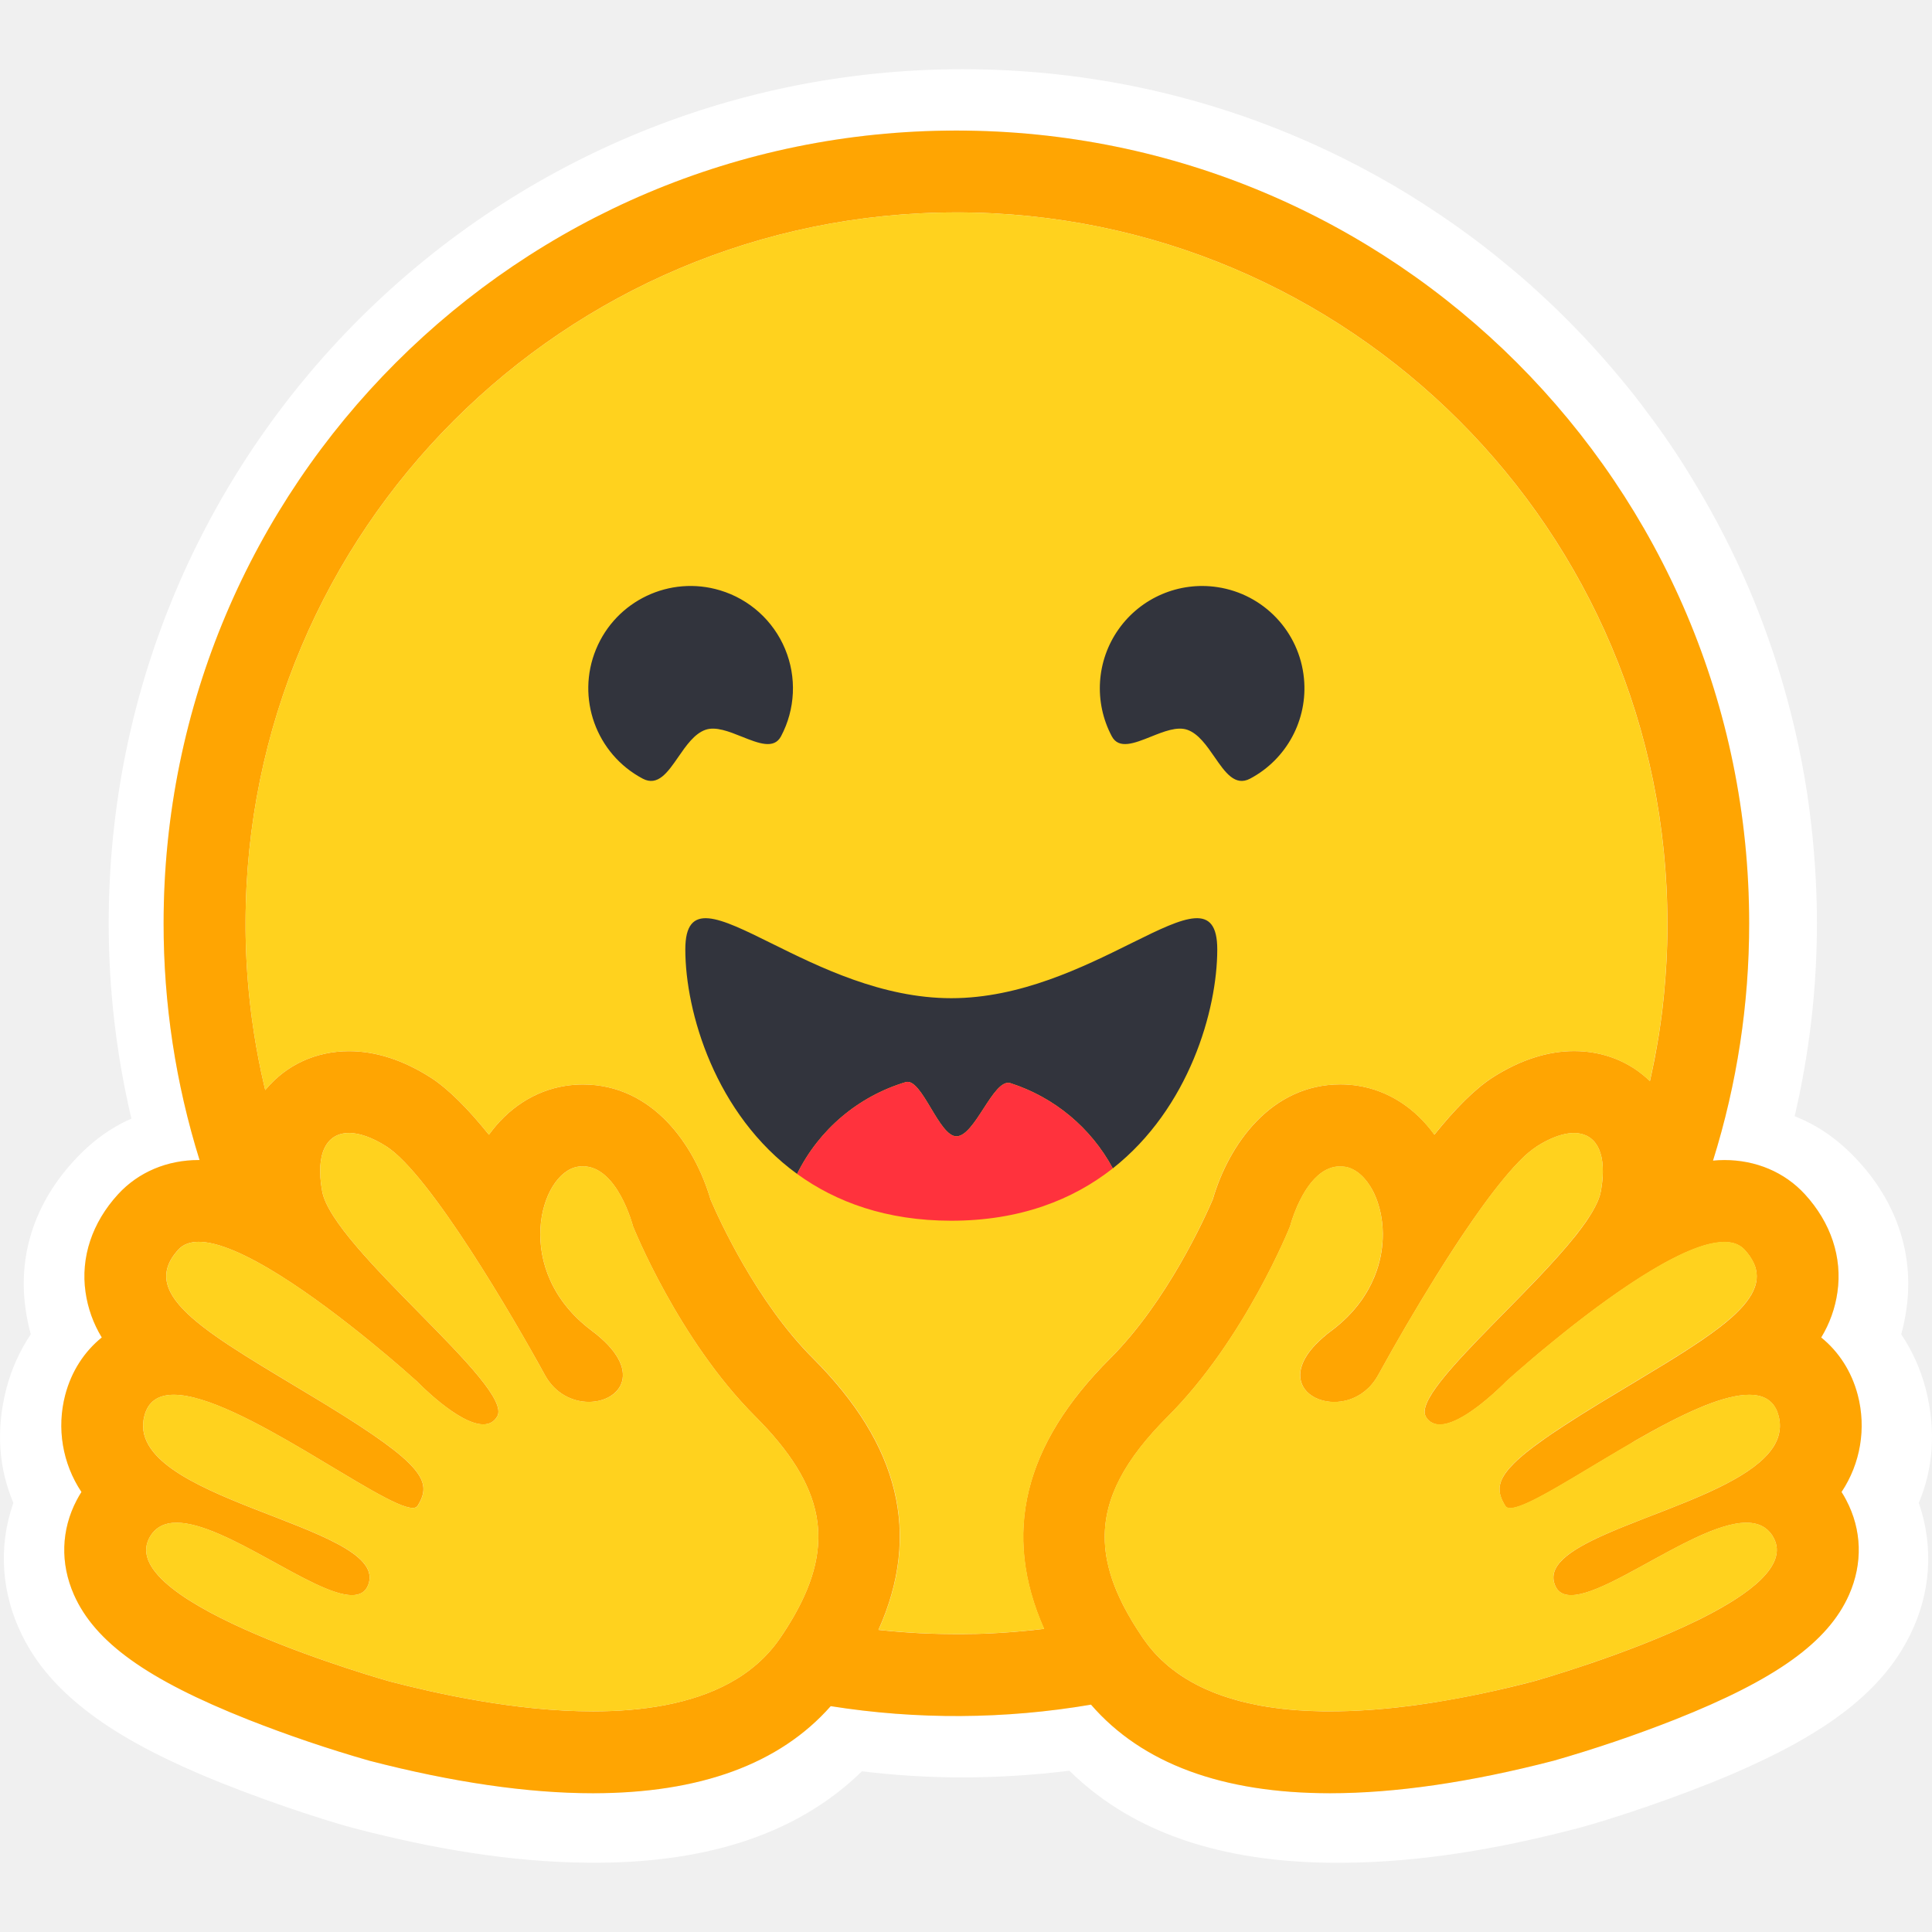
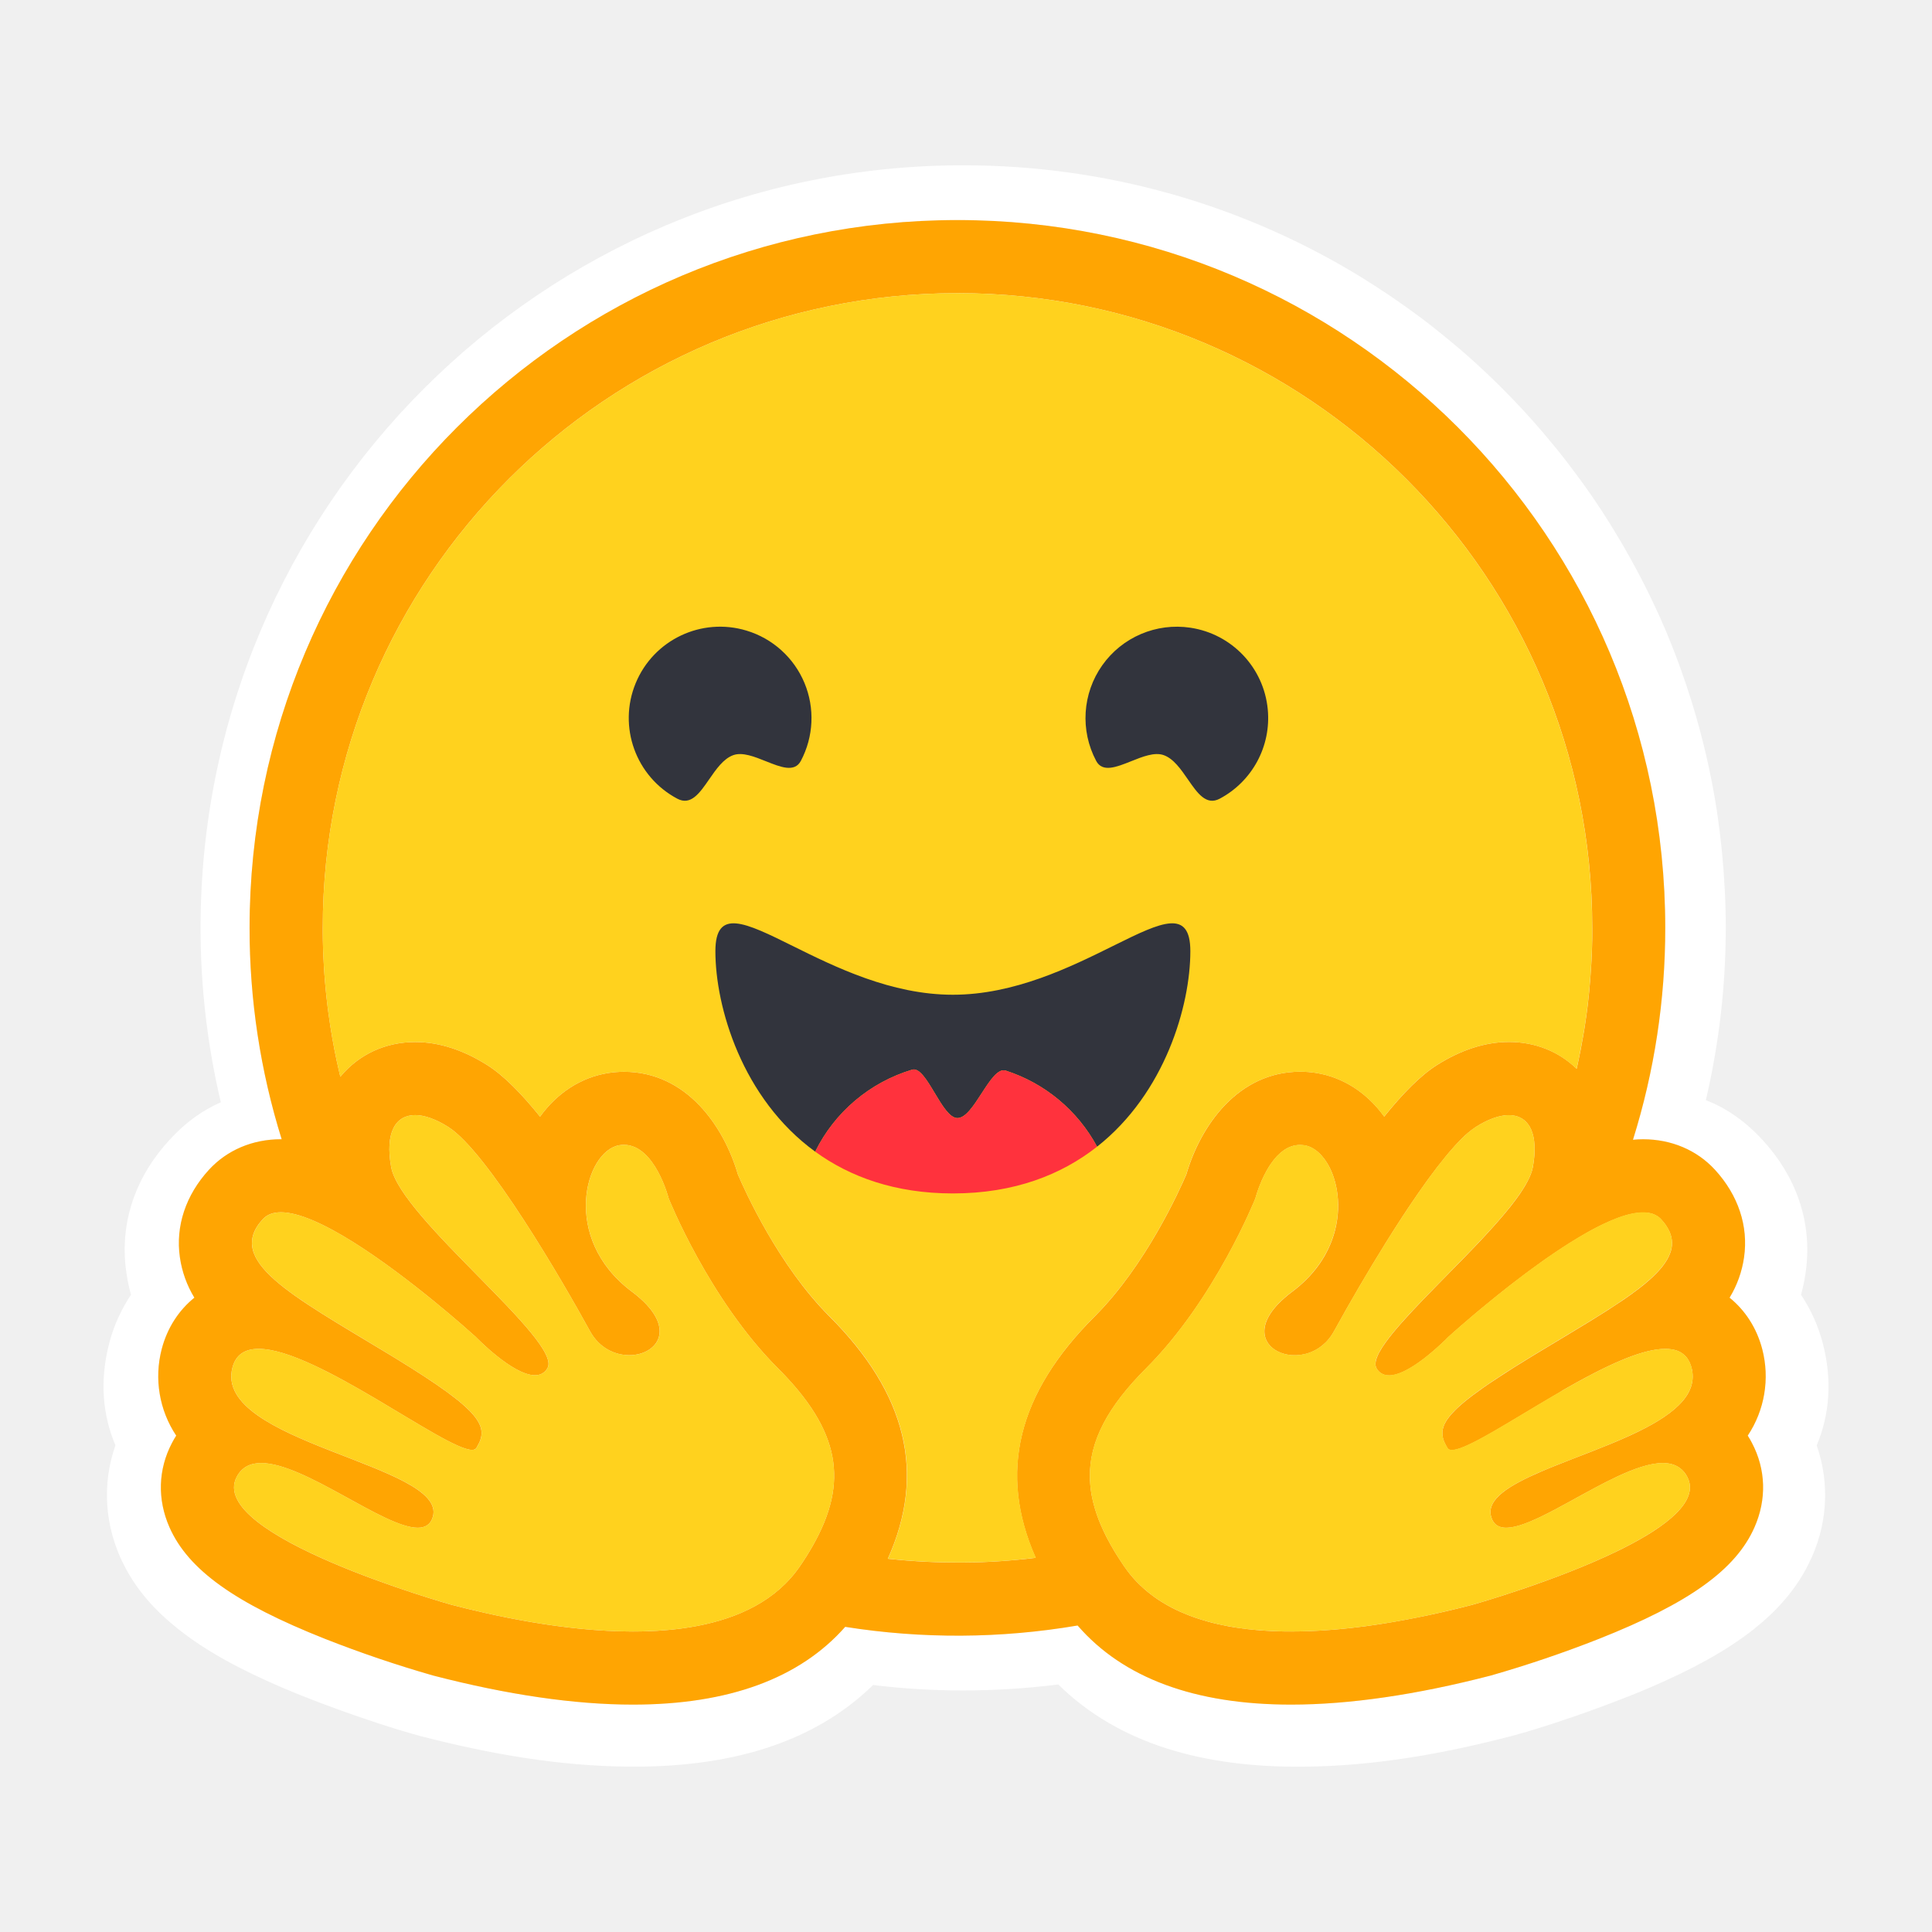
- <svg xmlns="http://www.w3.org/2000/svg" width="1em" height="1em" viewBox="0 0 128 128">
+ <svg xmlns="http://www.w3.org/2000/svg" viewBox="-7.68 -7.68 143.36 143.36">
  <path fill="#fff" d="M127.562 91.939a11.8 11.8 0 0 0-1.6-3.538q.234-.856.352-1.734c.516-3.714-.772-7.115-3.198-9.745c-1.315-1.437-2.724-2.386-4.216-2.969c.98-4.19 1.475-8.48 1.477-12.782c0-1.966-.11-3.892-.297-5.788a66 66 0 0 0-.353-2.834a56.6 56.6 0 0 0-1.896-8.21a57 57 0 0 0-1.898-5.205a57 57 0 0 0-3.754-7.305a51 51 0 0 0-3.05-4.513a43 43 0 0 0-1.68-2.142a56 56 0 0 0-5.614-5.895a44 44 0 0 0-2.06-1.779a51 51 0 0 0-2.129-1.68a60 60 0 0 0-4.513-3.05C84.568 7.568 74.524 4.585 63.79 4.585c-31.256 0-56.588 25.333-56.588 56.587a56.3 56.3 0 0 0 1.504 12.942c-1.342.583-2.629 1.492-3.822 2.806c-2.426 2.63-3.714 6.018-3.199 9.732q.118.886.353 1.748a11.8 11.8 0 0 0-1.6 3.539c-.745 2.834-.5 5.39.448 7.63c-1.03 2.928-.773 6.045.569 8.755c.976 1.98 2.372 3.511 4.094 4.88c2.046 1.627 4.608 3.009 7.698 4.335c3.687 1.573 8.187 3.05 10.233 3.592c5.287 1.368 10.356 2.236 15.493 2.278c7.32.068 13.622-1.653 18.135-6.057c2.217.271 4.449.407 6.682.406a58 58 0 0 0 7.06-.444c4.501 4.432 10.829 6.169 18.175 6.099c5.136-.041 10.205-.909 15.478-2.28c2.06-.541 6.559-2.018 10.247-3.59c3.09-1.329 5.652-2.711 7.712-4.336c1.709-1.369 3.104-2.9 4.08-4.879c1.356-2.71 1.6-5.828.583-8.755c.939-2.24 1.183-4.802.438-7.634zm-5.246 7.44c1.039 1.972 1.105 4.198.19 6.272c-1.39 3.143-4.842 5.62-11.546 8.277c-4.169 1.654-7.986 2.71-8.02 2.72c-5.514 1.43-10.5 2.157-14.817 2.157c-7.149 0-12.468-1.973-15.842-5.869a53.1 53.1 0 0 1-17.244.099c-3.378 3.83-8.667 5.77-15.755 5.77c-4.317 0-9.304-.727-14.818-2.157a88 88 0 0 1-8.02-2.72c-6.703-2.658-10.156-5.132-11.545-8.277c-.916-2.074-.85-4.3.189-6.271q.143-.275.309-.535a7.96 7.96 0 0 1-1.074-6.426c.412-1.568 1.264-2.872 2.422-3.809a7.9 7.9 0 0 1-1.076-2.997c-.333-2.308.434-4.612 2.157-6.492c1.342-1.462 3.24-2.267 5.34-2.267h.056a52.5 52.5 0 0 1-2.381-15.683c0-29.006 23.515-52.523 52.524-52.523c29.01 0 52.525 23.514 52.525 52.523a52.5 52.5 0 0 1-2.399 15.723q.38-.038.747-.038c2.1 0 3.998.805 5.34 2.267c1.723 1.878 2.49 4.184 2.156 6.492a7.9 7.9 0 0 1-1.074 2.997c1.157.937 2.01 2.24 2.421 3.808a7.96 7.96 0 0 1-1.073 6.427q.166.257.308.533z" />
  <path fill="#ffa502" d="M63.364 8.65c-29.008 0-52.525 23.513-52.525 52.522a52.5 52.5 0 0 0 2.382 15.683h-.056c-2.1 0-3.998.804-5.34 2.266c-1.723 1.878-2.49 4.186-2.157 6.493a7.9 7.9 0 0 0 1.075 2.997c-1.157.936-2.01 2.24-2.422 3.808a7.96 7.96 0 0 0 1.075 6.429q-.165.258-.31.534c-1.037 1.97-1.104 4.198-.188 6.272c1.39 3.142 4.843 5.619 11.547 8.277a88 88 0 0 0 8.018 2.719c5.514 1.43 10.502 2.157 14.819 2.157c7.089 0 12.377-1.94 15.755-5.77c5.715.906 11.54.872 17.245-.1c3.373 3.896 8.692 5.87 15.84 5.87c4.317 0 9.305-.727 14.818-2.157a88 88 0 0 0 8.02-2.72c6.704-2.657 10.157-5.134 11.546-8.276c.916-2.074.85-4.302-.19-6.272a6 6 0 0 0-.309-.534a7.96 7.96 0 0 0 1.074-6.428c-.412-1.568-1.265-2.871-2.421-3.808a7.9 7.9 0 0 0 1.074-2.997c.334-2.308-.433-4.613-2.157-6.493c-1.341-1.462-3.24-2.266-5.34-2.266a8 8 0 0 0-.746.038a52.5 52.5 0 0 0 2.395-15.722c0-29.006-23.516-52.522-52.522-52.522m.007 5.422c26.013 0 47.1 21.088 47.1 47.1v.608q0 .152-.004.304q-.002.125-.007.252q0 .113-.005.222c0 .095-.006.19-.01.286v.007l-.013.33l-.013.289l-.002.07l-.017.306q-.056.99-.15 1.98v.007l-.033.326l-.028.254l-.055.5l-.031.253l-.04.297l-.045.326q-.025.18-.053.361l-.042.286l-.051.323q-.026.16-.056.321l-.056.322a37 37 0 0 1-.31 1.596l-.067.315l-.07.315c-1.326-1.288-3.083-1.99-5.019-1.99c-1.757 0-3.563.581-5.37 1.728c-1.2.762-2.526 2.112-3.891 3.809c-1.265-1.754-3.035-2.92-5.058-3.239a7.5 7.5 0 0 0-1.168-.092c-4.623 0-7.404 4.012-8.456 7.62c-.522 1.218-3.028 6.768-6.795 10.533c-5.736 5.717-7.182 11.608-4.387 17.918l-.264.032l-.453.052q-.357.038-.716.07l-.233.02l-.214.019l-.301.024l-.334.025l-.334.022l-.074.005l-.262.014l-.11.006l-.311.016l-.362.016l-.328.01l-.218.007h-.112l-.204.004h-.108q-.102-.001-.205.004l-.278.004h-.388q-.459 0-.913-.01l-.247-.005q-.105-.001-.208-.006l-.261-.007l-.325-.013l-.292-.013l-.075-.002l-.278-.014l-.231-.015l-.18-.01a53 53 0 0 1-.677-.047l-.235-.02l-.298-.025l-.35-.033a38 38 0 0 1-.582-.058h-.01c2.84-6.336 1.404-12.255-4.336-17.99c-3.764-3.759-6.268-9.31-6.787-10.528c-1.052-3.608-3.835-7.619-8.457-7.619q-.587 0-1.167.093c-2.025.318-3.795 1.483-5.058 3.237c-1.365-1.697-2.69-3.046-3.89-3.808c-1.809-1.147-3.613-1.728-5.372-1.728c-2.194 0-4.155.9-5.523 2.535l-.035.042l-.076-.323l-.004-.015a46 46 0 0 1-.654-3.363q.001-.012-.004-.022a37 37 0 0 1-.147-1.015q-.024-.172-.046-.345l-.041-.345l-.038-.328l-.004-.028a49 49 0 0 1-.13-1.343l-.014-.172l-.022-.294q-.01-.12-.017-.242q-.001-.028-.004-.055a33 33 0 0 1-.057-1.03l-.013-.308l-.002-.092l-.01-.284l-.006-.242c0-.096-.006-.194-.008-.29c-.001-.096-.004-.202-.004-.303c-.002-.102 0-.203-.003-.304q-.002-.152 0-.305c0-26.01 21.087-47.1 47.101-47.1zm31.9 31.85a4.4 4.4 0 0 0-3.718 1.958a4.41 4.41 0 0 0 .546 5.563c.409.41.896.733 1.431.955a4.4 4.4 0 0 0 5.756-2.383a4.4 4.4 0 0 0-.955-4.801a4.4 4.4 0 0 0-3.06-1.292m-62.867.005a4.406 4.406 0 1 0 2.231 8.064a4.406 4.406 0 0 0-2.23-8.064zm-9.28 29.136c.69 0 1.534.294 2.466.885c2.89 1.834 8.47 11.422 10.513 15.153c.685 1.25 1.854 1.778 2.907 1.778c2.09 0 3.724-2.078.192-4.718c-5.31-3.973-3.447-10.466-.913-10.865q.163-.026.327-.026c2.304 0 3.32 3.97 3.32 3.97s2.979 7.482 8.097 12.597c4.644 4.642 5.293 8.45 2.587 13.202a21 21 0 0 1-.934 1.488c-.873 1.278-2.022 2.255-3.355 2.981c-2.548 1.39-5.773 1.875-9.05 1.875c-5.175 0-10.482-1.21-13.456-1.982c-.146-.038-18.23-5.147-15.941-9.495c.385-.731 1.02-1.023 1.818-1.023c3.224 0 9.093 4.8 11.615 4.8c.564 0 .962-.24 1.124-.824c1.076-3.856-16.34-5.478-14.874-11.061c.258-.988.961-1.39 1.948-1.39c4.262 0 13.828 7.496 15.829 7.496q.231 0 .323-.14l.025-.043c.94-1.55.4-2.678-6.033-6.619l-.618-.375c-7.079-4.284-12.047-6.864-9.221-9.94c.325-.355.786-.512 1.346-.512c.664 0 1.467.222 2.352.595c3.74 1.576 8.92 5.876 11.085 7.751q.511.444 1.015.896s2.74 2.85 4.398 2.85c.381 0 .705-.15.925-.522c1.175-1.981-10.916-11.142-11.597-14.923c-.463-2.561.325-3.859 1.78-3.859m81.016.01c.576-.032 1.056.127 1.406.477c.424.424.659 1.128.646 2.106q.001.064-.004.131v.048q-.001.066-.007.134c0 .056-.007.112-.012.168l-.015.147a.2.2 0 0 1-.005.043l-.016.131q.001.02-.005.04l-.025.176a3 3 0 0 1-.026.163l-.015.092a3 3 0 0 1-.063.261a4 4 0 0 1-.176.471q-.145.316-.32.615a14 14 0 0 1-.422.664q-.295.42-.612.825l-.097.123q-.52.646-1.07 1.264l-.117.13q-.235.262-.478.527l-.123.134l-.248.267l-.252.27l-.256.269l-.259.27l-.26.27l-.529.546c-2.52 2.585-5.175 5.16-6.074 6.766a3 3 0 0 0-.163.323c-.128.292-.182.542-.145.744q.018.1.069.188a1 1 0 0 0 .288.33c.185.132.408.2.636.193h.07l.073-.006l.073-.007l.06-.009l.025-.006l.056-.01l.014-.003l.06-.014l.023-.005q.032-.007.065-.017c.022-.006.052-.014.078-.023a3 3 0 0 0 .32-.117q.084-.034.163-.073l.083-.04l.083-.04q.3-.156.582-.337l.082-.055q.042-.026.083-.055l.082-.056l.044-.03l.12-.084c.112-.076.215-.155.32-.235l.01-.008l.167-.13c.228-.18.444-.362.64-.533l.13-.114l.013-.01l.068-.061c.16-.145.303-.278.422-.389l.049-.048l.117-.11l.07-.069l.025-.024l.007-.007l.072-.073l.046-.048l.006-.005l.022-.019l.027-.025l.01-.009l.023-.02l.126-.112l.07-.063l.112-.101l.085-.075l.046-.04l.089-.077l.13-.115l.07-.06c.27-.236.598-.52.976-.84l.155-.13l.255-.216l.262-.217q.514-.428 1.099-.898l.256-.205l.666-.528q.138-.108.278-.214a63 63 0 0 1 2.338-1.733l.24-.167q.25-.173.5-.342l.151-.102q.447-.303.905-.591l.15-.096l.15-.092q.225-.14.448-.274l.149-.09l.297-.171l.291-.168l.058-.033l.231-.126q.144-.078.288-.152l.143-.073l.138-.07l.144-.07a13 13 0 0 1 1.215-.525l.255-.09q.114-.038.222-.071l.024-.007q.058-.02.115-.034l.011-.003a5 5 0 0 1 .237-.062h.005a5 5 0 0 1 .67-.114a3 3 0 0 1 .312-.014h.052q.104 0 .203.01c.03 0 .061.007.09.01h.013a2 2 0 0 1 .177.033h.01a1.6 1.6 0 0 1 .532.225q.101.065.19.148l.016.016l.032.03l.03.034c.25.261.457.562.612.89l.024.055a2.06 2.06 0 0 1 .026 1.587a3 3 0 0 1-.21.444a5 5 0 0 1-.684.902l-.055.06a9 9 0 0 1-.259.26q-.06.06-.123.117l-.127.118l-.067.06a14 14 0 0 1-.799.657q-.546.416-1.113.805a62 62 0 0 1-2.422 1.557c-1.222.752-2.577 1.556-4.022 2.43l-.374.227q-.615.375-1.16.716l-.184.116l-.347.222q-.345.221-.688.444l-.185.123q-.135.087-.269.177l-.087.056l-.269.18l-.143.098l-.166.116l-.154.107q-.39.275-.723.525l-.083.063q-.196.148-.388.302q-.288.232-.524.445l-.078.07q-.066.06-.128.121l-.085.083l-.04.04q-.135.133-.26.274l-.041.047a4 4 0 0 0-.24.306l-.032.044a3 3 0 0 0-.184.31l-.03.062l-.02.047l-.013.031l-.01.028l-.015.038a1.6 1.6 0 0 0-.08.325l-.005.039l-.005.035v.197q-.001.022.005.048l.003.03q.001.025.007.05l.01.068v.003l.015.065l.018.068q.019.067.043.133l.029.076l.007.016l.022.05l.032.069q.05.106.109.209l.041.07l.043.072l.025.034l.013.013l.016.015l.016.012a.3.3 0 0 0 .077.04q.02.007.043.012c.359.08 1.096-.216 2.076-.733l.175-.094l.298-.162l.146-.08c.104-.056.209-.119.317-.18l.198-.112c1.294-.745 2.84-1.702 4.439-2.636q.225-.133.45-.262l.302-.193q.526-.302 1.056-.595a50 50 0 0 1 1.348-.715l.296-.15q.294-.145.583-.284a25 25 0 0 1 1.127-.502l.209-.085l.024-.01c1.103-.437 2.104-.706 2.914-.706q.263-.003.521.042h.005q.083.016.158.034h.01q.199.051.383.144q.257.133.454.347q.09.099.159.213q.131.202.205.43q.029.088.054.178c.132.47.12.97-.036 1.433l-.02.056a3 3 0 0 1-.314.618a4 4 0 0 1-.34.441c-.03.033-.057.065-.09.096q-.066.073-.137.142c-.836.83-2.11 1.556-3.553 2.223l-.496.222l-.168.074q-.164.075-.338.146a16 16 0 0 1-.343.144l-.347.143c-.81.334-1.641.651-2.452.965l-.347.135l-.342.135q-.343.133-.675.267l-.33.132l-.324.132l-.16.068l-.314.133c-2.384 1.023-4.1 2.063-3.74 3.355q.016.055.034.105q.049.144.131.272a1 1 0 0 0 .112.141c.424.44 1.195.372 2.168.022q.206-.075.408-.158l.084-.034c.222-.094.458-.2.699-.314q.09-.042.182-.089c1.19-.582 2.537-1.364 3.875-2.077a35 35 0 0 1 1.627-.824c1.267-.596 2.458-1.018 3.415-1.018c.45 0 .846.092 1.176.303l.055.037a1.8 1.8 0 0 1 .586.682c.473.898.077 1.828-.85 2.74c-.889.875-2.272 1.734-3.844 2.528q-.175.089-.353.176c-4.68 2.298-10.808 4.029-10.893 4.05a70 70 0 0 1-6.6 1.395l-.39.06l-.064.01a41 41 0 0 1-1.794.237l-.056.007a43 43 0 0 1-3.33.252h-.016q-.604.02-1.207.02h-.465a29 29 0 0 1-1.839-.082q-.022.001-.044-.004a25 25 0 0 1-1.78-.21l-.45-.075l-.205-.039l-.015-.004a16 16 0 0 1-.644-.136q-.187-.04-.371-.088l-.074-.019l-.18-.047l-.033-.009l-.191-.056l-.21-.062l-.023-.006l-.181-.056l-.204-.065l-.168-.056l-.121-.042a13 13 0 0 1-.352-.129l-.11-.044l-.093-.036q-.263-.106-.524-.222l-.116-.056l-.019-.01l-.123-.055l-.237-.119l-.025-.012l-.114-.06a10 10 0 0 1-.597-.34l-.108-.065l-.16-.102l-.138-.092l-.15-.103l-.089-.064a7 7 0 0 1-.278-.208l-.145-.112l-.171-.14a4 4 0 0 1-.141-.122l-.004-.004a8 8 0 0 1-.292-.268l-.007-.005l-.145-.145q-.073-.072-.145-.146l-.14-.15l-.132-.149l-.014-.017a8 8 0 0 1-.382-.475a11 11 0 0 1-.247-.342l-.076-.114q-.154-.224-.298-.453q-.109-.165-.211-.332l-.129-.212l-.017-.028a15 15 0 0 1-.182-.314c-.02-.038-.045-.077-.067-.116l-.035-.062l-.022-.04l-.122-.226l-.056-.1l-.055-.107l-.056-.106q-.21-.42-.396-.85l-.044-.106l-.084-.208q-.022-.05-.04-.1a10.4 10.4 0 0 1-.482-1.64l-.02-.102a7 7 0 0 1-.078-.501l-.012-.098l-.011-.101a7 7 0 0 1-.03-.397l-.005-.098l-.005-.198c-.035-2.656 1.31-5.209 4.182-8.08c5.118-5.114 8.097-12.596 8.097-12.596s.08-.314.247-.766q.034-.094.075-.195q.145-.38.327-.744l.025-.046q.154-.31.337-.604q.042-.067.089-.136a6 6 0 0 1 .289-.394q.084-.105.176-.204q.035-.04.072-.077c.297-.306.635-.556 1.019-.689l.048-.016l.099-.03q.056-.015.114-.027l.018-.004q.12-.024.245-.032h.007l.132-.004a3 3 0 0 1 .328.026c.46.073.9.348 1.277.772q.216.242.385.52q.113.178.213.378c.026.055.051.105.076.16q.097.21.174.43q.181.513.273 1.051a7 7 0 0 1 .093 1.464a7.4 7.4 0 0 1-.489 2.357q-.04.104-.084.208a7 7 0 0 1-.347.722q-.057.103-.116.205q-.15.255-.324.508l-.07.1q-.413.576-.915 1.075a9.6 9.6 0 0 1-1.056.912a8.6 8.6 0 0 0-1.05.918c-.934.98-1.152 1.846-.942 2.502q.051.155.131.297q.095.162.222.299l.033.034l.034.033q.051.048.107.095l.038.03q.135.105.285.187l.088.046a2.5 2.5 0 0 0 .43.165l.04.01l.056.015l.049.011l.052.011l.05.011l.05.009q.054.01.111.016l.035.005l.065.007l.04.005l.065.005h.038l.069.003h.215l.06-.003l.072-.005l.086-.009l.082-.008c.018 0 .037-.007.056-.01a3 3 0 0 0 .724-.195l.1-.043a3 3 0 0 0 .48-.261a3.3 3.3 0 0 0 .488-.396q.023-.02.043-.04l.082-.087q.3-.33.513-.719a142 142 0 0 1 3.822-6.534l.183-.292l.185-.294q.138-.222.278-.44l.093-.145q.464-.728.943-1.445l.191-.283c.38-.563.759-1.111 1.135-1.632l.187-.259q.614-.845 1.277-1.653l.175-.21c.029-.035.055-.07.087-.103l.172-.2q.042-.049.087-.098l.166-.188l.084-.09q.125-.135.246-.26l.16-.163a6.5 6.5 0 0 1 1.038-.862l.088-.056a3 3 0 0 1 .257-.155c.735-.417 1.406-.64 1.981-.673z" />
  <path fill="#ffd21e" fill-rule="evenodd" d="M110.464 61.476v-.305c0-26.012-21.08-47.098-47.094-47.098c-26.013 0-47.1 21.088-47.1 47.098v.102a4 4 0 0 0 0 .203q.005.153.003.304l.003.224l.002.08q0 .056.002.111l.003.178l.007.242l.01.284l.003.093l.012.294v.014l.017.344v.009l.02.352l.021.324l.001.02l.019.278l.002.025l.02.268l.002.017l.013.155q.055.672.13 1.343l.003.028l.038.329l.042.345l.03.234l.015.11q.05.381.108.759l.002.017l.037.238q.266 1.706.659 3.388l.003.013l.02.084l.056.24l.035-.042c1.367-1.635 3.329-2.536 5.523-2.536c1.759 0 3.563.582 5.372 1.728c1.2.762 2.526 2.112 3.89 3.809c1.263-1.754 3.033-2.92 5.058-3.238q.58-.09 1.167-.092c4.622 0 7.405 4.01 8.457 7.618c.52 1.219 3.023 6.77 6.8 10.525c5.74 5.735 7.176 11.652 4.335 17.988h.01q.29.033.583.06l.35.032l.04.004l.257.022l.236.018q.337.027.677.048l.18.01l.142.01l.088.005l.278.014l.076.003l.291.013l.325.013l.26.007h.043q.084.005.166.005l.06.002q.55.014 1.1.012h.388l.278-.003q.102-.004.205-.003h.109l.093-.002l.111-.002h.111l.218-.006l.329-.011l.36-.016l.311-.015l.112-.007l.165-.009l.097-.006l.073-.005l.334-.021l.333-.025l.303-.024l.212-.018l.234-.02q.585-.054 1.168-.123l.266-.032c-2.796-6.31-1.349-12.201 4.367-17.913c3.768-3.765 6.272-9.316 6.794-10.535c1.052-3.607 3.834-7.618 8.457-7.618q.587 0 1.168.092c2.022.318 3.793 1.484 5.057 3.238c1.366-1.697 2.691-3.047 3.891-3.809c1.808-1.146 3.614-1.728 5.371-1.728c1.937 0 3.692.703 5.018 1.99l.07-.315l.068-.314l.072-.345a61 61 0 0 0 .238-1.252l.02-.116l.036-.205q.03-.16.056-.322l.007-.041l.044-.282l.043-.285v-.002q.048-.316.09-.633l.007-.052l.039-.297l.032-.253l.055-.5l.022-.2l.006-.055l.033-.325v-.009l.024-.258a51 51 0 0 0 .126-1.72v-.004l.017-.305l.004-.068q.015-.31.025-.619v-.008l.003-.08q.005-.102.006-.205l.001-.027q.004-.097.005-.195l.002-.056l.004-.195l.001-.056l.004-.248zm-58.776 47.051c3.73-5.47 3.466-9.575-1.652-14.69C44.918 88.72 41.94 81.24 41.94 81.24s-1.112-4.345-3.648-3.946c-2.535.4-4.395 6.892.914 10.866c5.309 3.975-1.056 6.67-3.1 2.94s-7.623-13.318-10.515-15.152s-4.927-.806-4.245 2.974c.339 1.876 3.489 5.079 6.431 8.07c2.986 3.036 5.759 5.855 5.166 6.852c-1.177 1.981-5.32-2.327-5.32-2.327s-12.975-11.807-15.799-8.73c-2.604 2.836 1.412 5.247 7.6 8.962l1.622.977c7.08 4.286 7.63 5.417 6.625 7.038c-.37.6-2.74-.823-5.655-2.573c-4.97-2.984-11.521-6.917-12.446-3.396c-.8 3.047 4.02 4.914 8.391 6.607c3.642 1.411 6.973 2.701 6.483 4.453c-.508 1.816-3.26.301-6.27-1.354c-3.377-1.86-7.078-3.895-8.29-1.598c-2.288 4.345 15.793 9.459 15.942 9.497c5.842 1.515 20.678 4.726 25.863-2.874zm24.03 0c-3.73-5.47-3.465-9.575 1.653-14.69s8.097-12.596 8.097-12.596s1.111-4.345 3.647-3.946c2.536.4 4.396 6.892-.913 10.866c-5.31 3.975 1.056 6.67 3.1 2.94s7.619-13.318 10.511-15.152c2.893-1.834 4.928-.806 4.246 2.974c-.338 1.876-3.489 5.079-6.431 8.071c-2.986 3.036-5.758 5.854-5.166 6.851c1.176 1.981 5.323-2.33 5.323-2.33s12.974-11.806 15.799-8.729c2.603 2.835-1.412 5.247-7.6 8.963q-.812.487-1.622.977c-7.08 4.285-7.63 5.416-6.626 7.037c.371.6 2.741-.824 5.655-2.573c4.97-2.983 11.522-6.917 12.447-3.396c.801 3.047-4.02 4.914-8.391 6.608c-3.642 1.41-6.974 2.7-6.484 4.452c.507 1.815 3.26.3 6.267-1.355c3.378-1.859 7.08-3.896 8.29-1.596c2.29 4.346-15.794 9.456-15.94 9.493c-5.842 1.52-20.679 4.73-25.862-2.869" clip-rule="evenodd" />
  <path fill="#32343d" fill-rule="evenodd" d="M78.667 48.352c.734.26 1.28 1.05 1.8 1.803c.702 1.016 1.356 1.963 2.36 1.43a6.775 6.775 0 0 0 3.564-6.633a6.77 6.77 0 0 0-5.737-6.053a6.777 6.777 0 0 0-6.994 9.883c.465.875 1.497.462 2.586.027c.853-.342 1.743-.697 2.42-.457zm-31.93 0c-.734.26-1.28 1.05-1.8 1.803c-.702 1.017-1.357 1.963-2.36 1.43a6.776 6.776 0 0 1 5.136-12.472a6.78 6.78 0 0 1 4.031 9.67c-.465.874-1.497.461-2.586.026c-.854-.342-1.742-.697-2.42-.457zm26.99 29.055c5.06-3.987 6.92-10.496 6.92-14.506c0-3.17-2.133-2.172-5.547-.482l-.192.095c-3.134 1.552-7.305 3.619-11.884 3.619s-8.752-2.067-11.884-3.62c-3.525-1.745-5.736-2.84-5.736.388c0 4.137 1.978 10.93 7.406 14.875a11.8 11.8 0 0 1 7.194-6.082c.542-.161 1.1.772 1.671 1.727c.551.92 1.115 1.863 1.688 1.863c.61 0 1.21-.928 1.797-1.835c.612-.947 1.21-1.87 1.787-1.686a11.8 11.8 0 0 1 6.78 5.644" clip-rule="evenodd" />
  <path fill="#ff323d" d="M73.726 77.406c-2.636 2.077-6.14 3.47-10.702 3.47c-4.286 0-7.638-1.23-10.214-3.1a11.78 11.78 0 0 1 7.194-6.082c1.064-.318 2.192 3.59 3.359 3.59c1.25 0 2.453-3.882 3.584-3.521a11.8 11.8 0 0 1 6.779 5.643" />
</svg>
